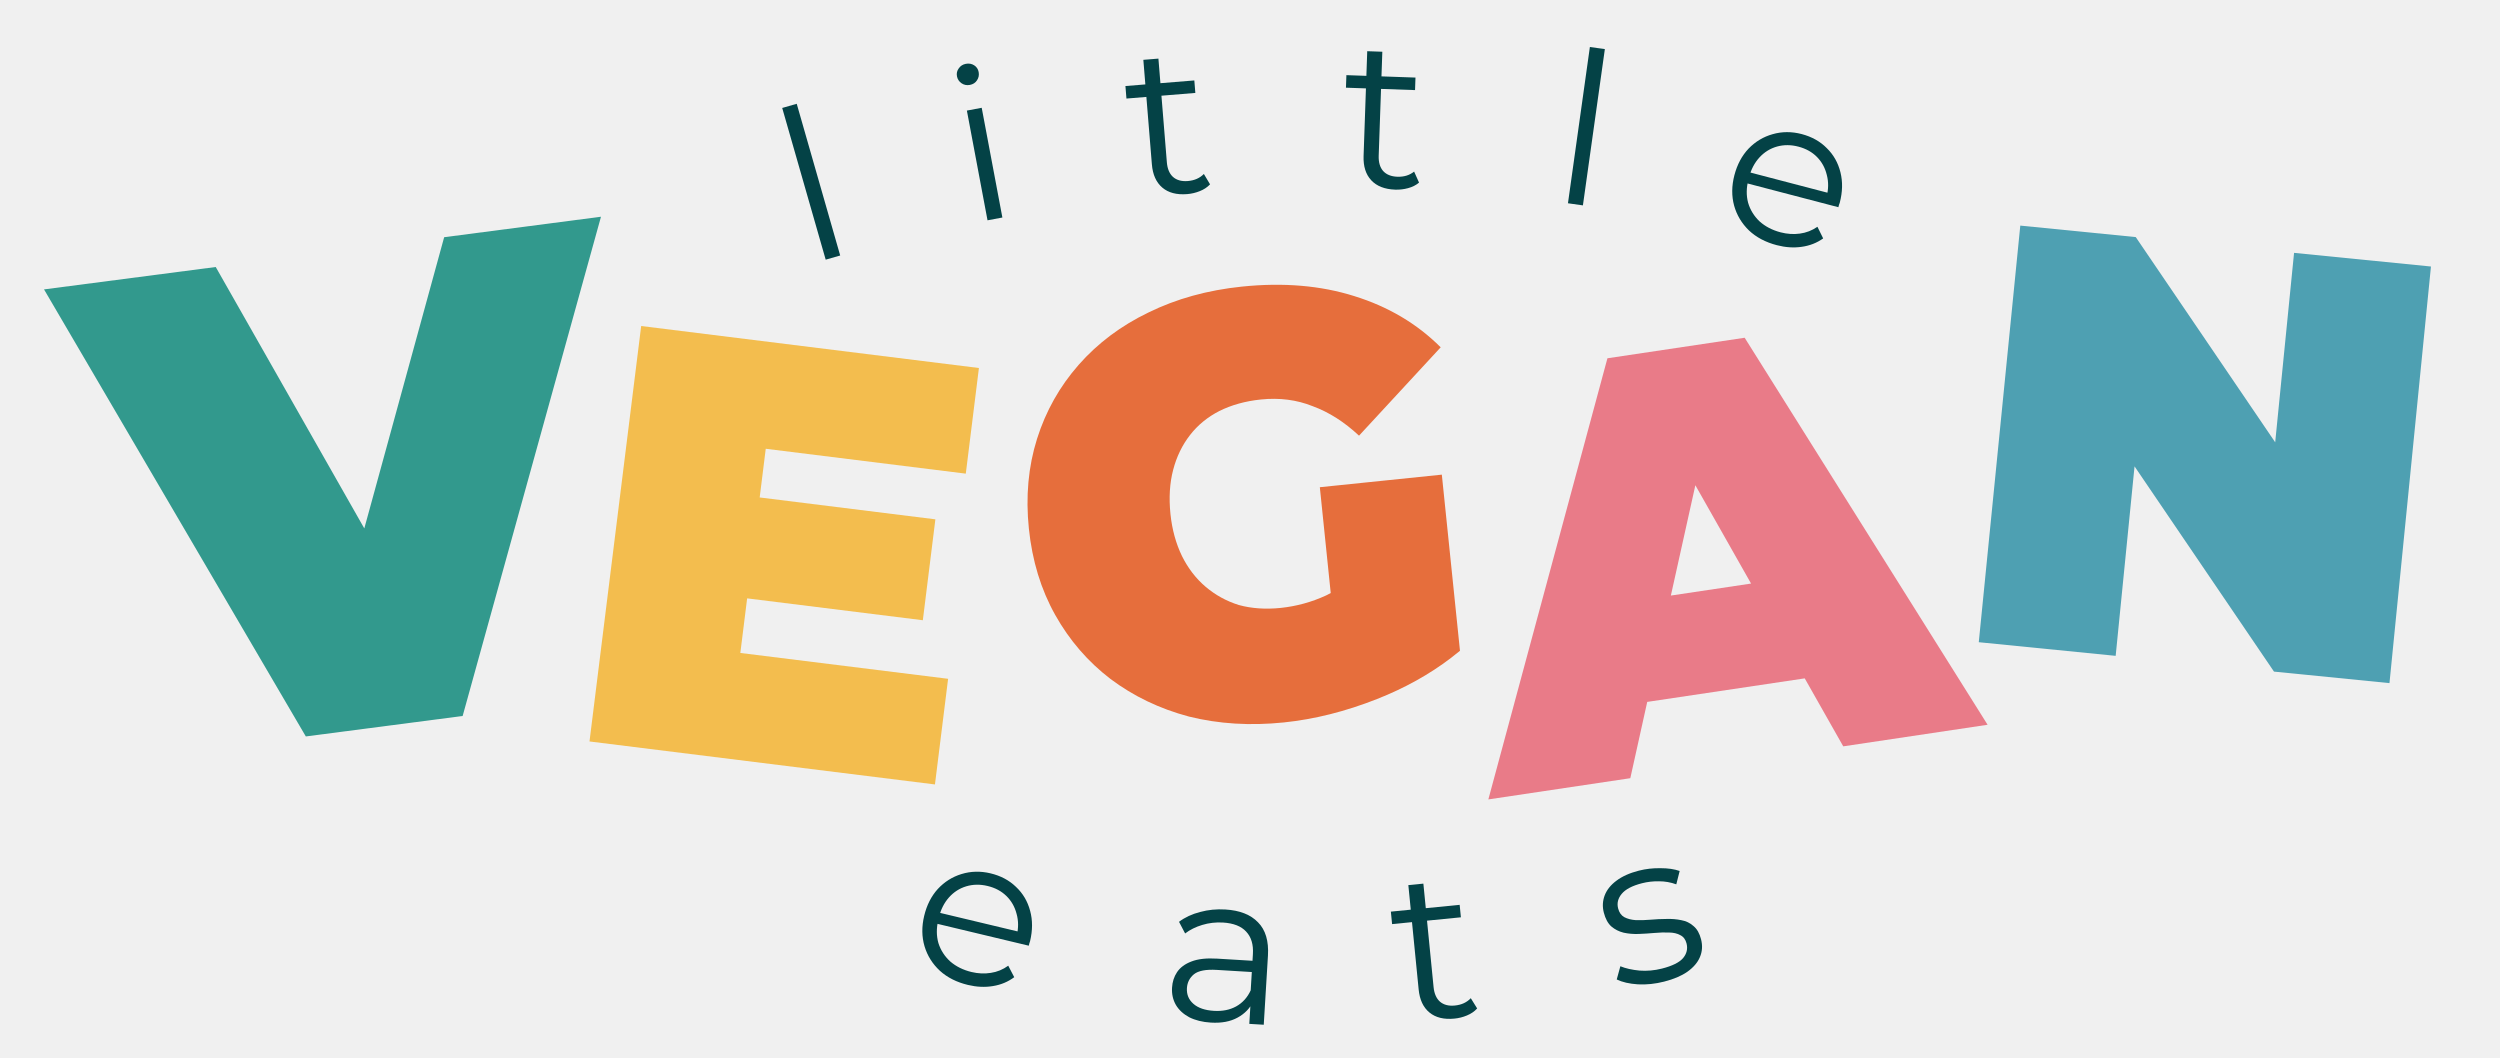
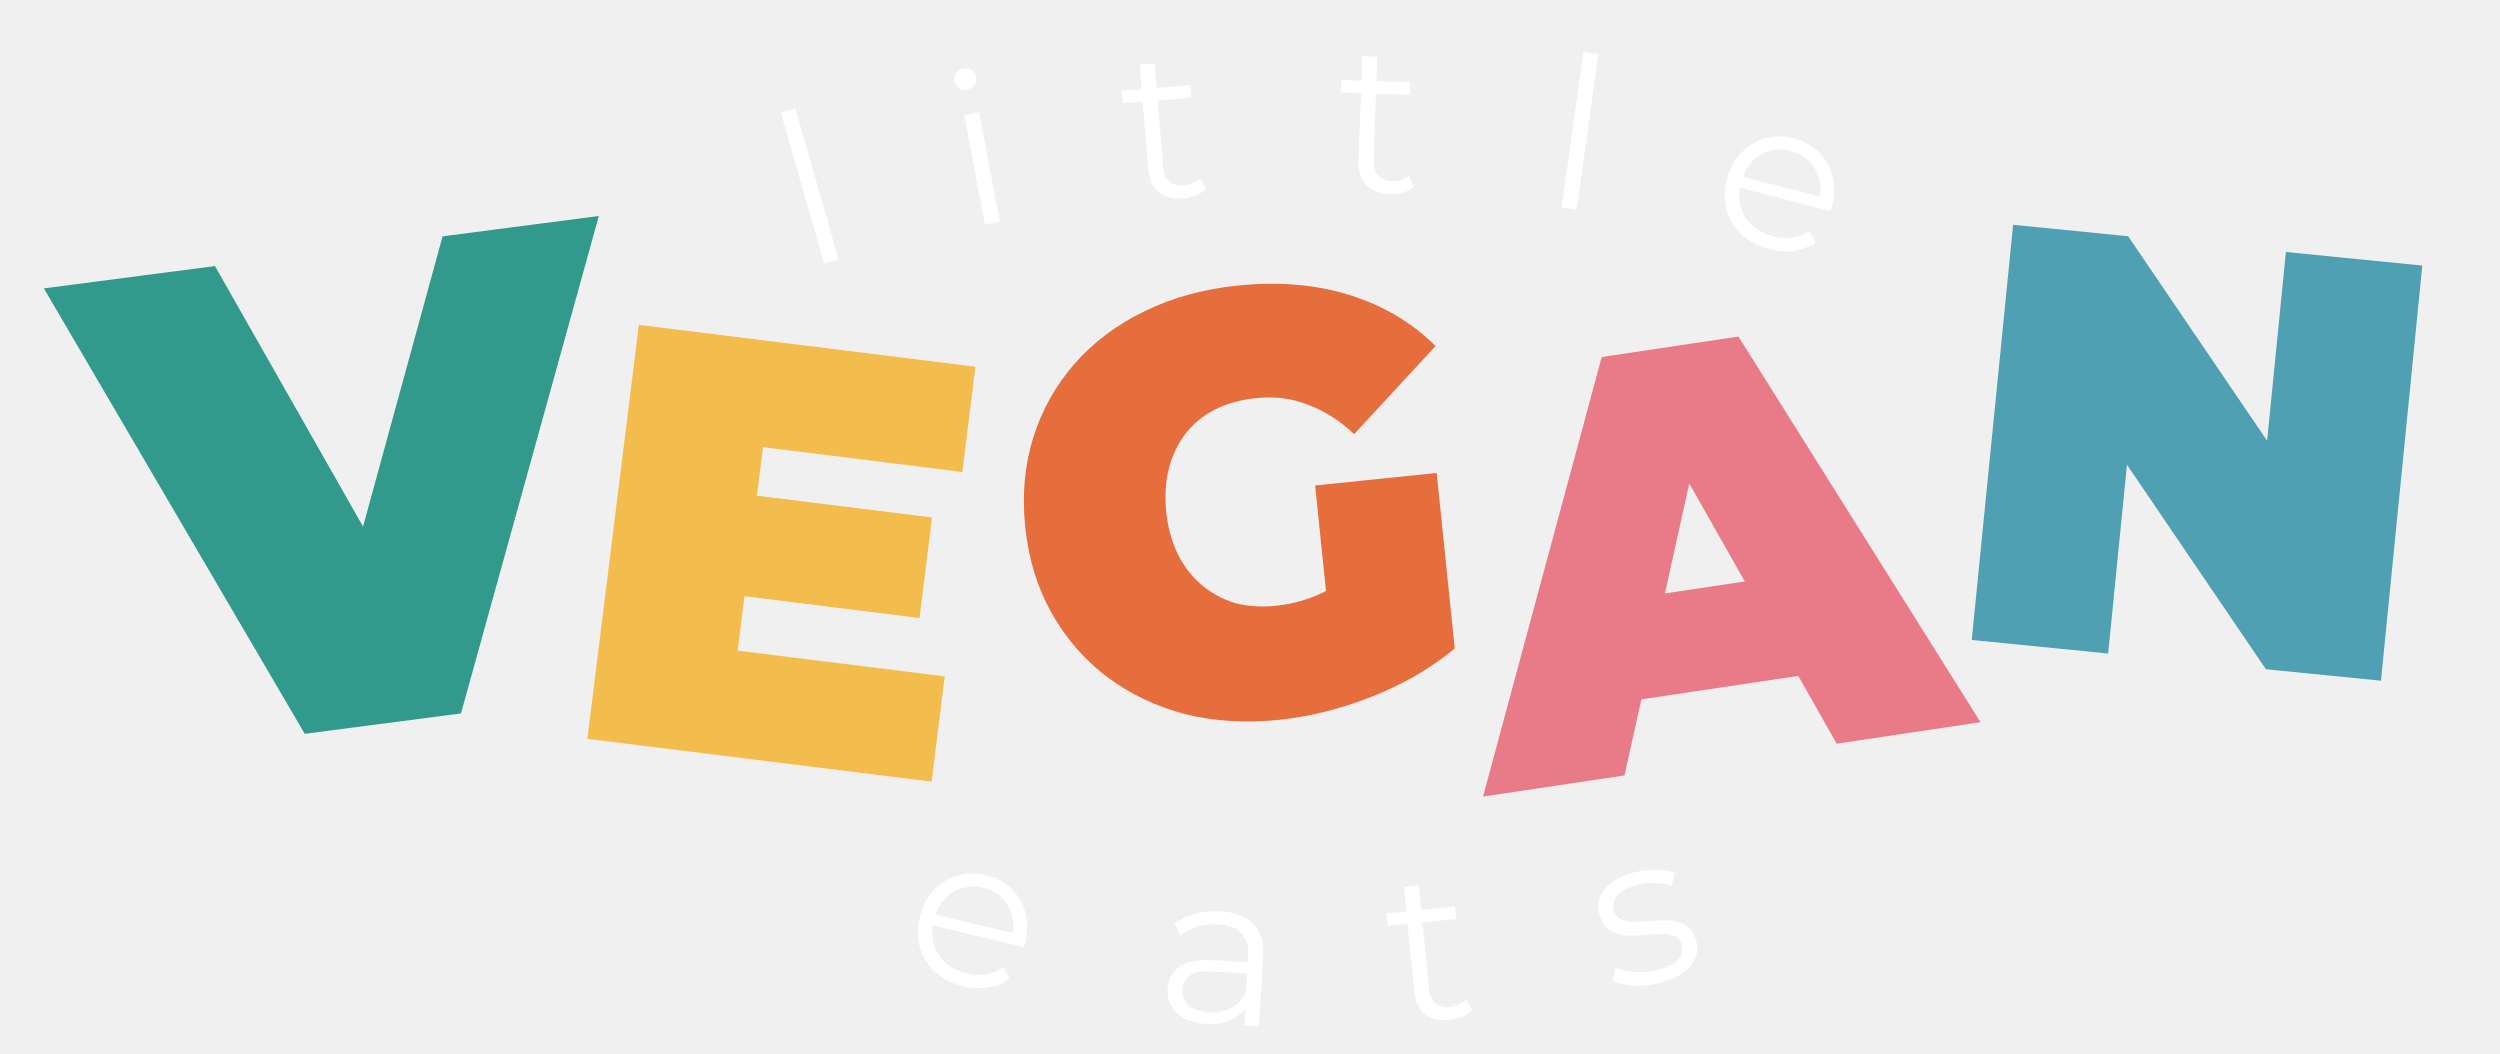
- <svg xmlns="http://www.w3.org/2000/svg" width="104" height="44" viewBox="0 0 104 44" fill="none">
-   <path d="M40.177 19.704L31.855 18.669L31.603 20.694L38.912 21.604L38.39 25.802L31.081 24.892L30.798 27.163L39.441 28.238L38.894 32.633L24.523 30.845L26.673 13.562L40.723 15.309L40.177 19.704Z" fill="#F3BD4E" />
-   <path d="M82.684 30.15L76.679 31.048L75.077 28.22L68.525 29.199L67.821 32.373L61.915 33.256L66.869 14.904L72.578 14.05L82.684 30.15ZM69.508 24.775L72.844 24.276L70.527 20.186L69.508 24.775Z" fill="#E97B88" />
-   <path d="M51.669 11.922C53.385 11.746 54.94 11.877 56.336 12.317C57.749 12.755 58.948 13.465 59.933 14.448L56.535 18.124C55.926 17.553 55.283 17.145 54.607 16.897C53.947 16.632 53.228 16.539 52.453 16.619C51.81 16.685 51.234 16.845 50.727 17.097C50.236 17.348 49.827 17.682 49.504 18.099C49.18 18.516 48.946 18.998 48.803 19.547C48.659 20.095 48.622 20.707 48.691 21.384C48.758 22.027 48.918 22.612 49.172 23.136C49.425 23.643 49.752 24.068 50.154 24.41C50.556 24.752 51.016 25.005 51.533 25.168C52.065 25.314 52.644 25.354 53.271 25.29C53.931 25.221 54.564 25.048 55.168 24.769C55.231 24.738 55.295 24.704 55.358 24.67L54.905 20.268L59.98 19.745L60.735 27.072L60.358 27.372C59.462 28.055 58.439 28.624 57.289 29.078C55.975 29.597 54.682 29.922 53.412 30.053C52.009 30.198 50.692 30.116 49.46 29.809C48.242 29.485 47.155 28.963 46.197 28.245C45.256 27.525 44.489 26.637 43.896 25.58C43.304 24.524 42.939 23.328 42.801 21.991C42.663 20.655 42.777 19.409 43.141 18.254C43.506 17.099 44.084 16.073 44.875 15.174C45.666 14.276 46.633 13.55 47.777 12.999C48.936 12.429 50.233 12.07 51.669 11.922Z" fill="#E66E3C" />
-   <path d="M15.155 21.982L18.477 9.868L25.001 9.016L19.246 29.785L12.722 30.636L1.831 12.039L8.974 11.107L15.155 21.982Z" fill="#32998D" />
-   <path d="M94.648 18.399L95.433 10.519L101.128 11.087L99.402 28.418L94.598 27.939L88.797 19.401L88.012 27.283L82.317 26.716L84.044 9.385L88.847 9.863L94.648 18.399Z" fill="#4EA0B2" />
-   <path d="M34.349 10.802L32.54 4.491L33.144 4.318L34.952 10.629L34.349 10.802Z" fill="#044246" />
-   <path d="M41.081 9.165L40.222 4.6L40.839 4.484L41.699 9.049L41.081 9.165ZM40.345 3.533C40.218 3.557 40.102 3.534 39.999 3.463C39.896 3.392 39.833 3.296 39.81 3.175C39.787 3.053 39.811 2.943 39.883 2.846C39.953 2.742 40.052 2.679 40.18 2.655C40.307 2.631 40.422 2.651 40.525 2.716C40.627 2.781 40.689 2.874 40.712 2.996C40.736 3.123 40.713 3.239 40.642 3.342C40.578 3.444 40.478 3.508 40.345 3.533Z" fill="#044246" />
-   <path d="M49.386 8.075C48.951 8.11 48.606 8.02 48.352 7.804C48.098 7.588 47.953 7.265 47.918 6.836L47.563 2.489L48.19 2.438L48.541 6.75C48.563 7.02 48.648 7.224 48.795 7.359C48.948 7.495 49.154 7.552 49.413 7.531C49.689 7.508 49.912 7.41 50.081 7.237L50.338 7.669C50.224 7.79 50.081 7.885 49.909 7.952C49.742 8.019 49.568 8.06 49.386 8.075ZM46.86 4.1L46.818 3.579L49.684 3.346L49.726 3.866L46.86 4.1Z" fill="#044246" />
-   <path d="M58.039 7.889C57.603 7.874 57.271 7.744 57.044 7.5C56.816 7.256 56.71 6.919 56.725 6.489L56.877 2.13L57.505 2.152L57.354 6.475C57.344 6.746 57.405 6.958 57.535 7.11C57.672 7.262 57.87 7.343 58.129 7.352C58.406 7.362 58.639 7.29 58.827 7.138L59.032 7.596C58.905 7.704 58.751 7.781 58.573 7.828C58.4 7.875 58.222 7.895 58.039 7.889ZM55.992 3.648L56.01 3.126L58.884 3.227L58.866 3.748L55.992 3.648Z" fill="#044246" />
-   <path d="M65.227 8.456L66.139 1.955L66.762 2.043L65.849 8.544L65.227 8.456Z" fill="#044246" />
-   <path d="M73.914 10.199C73.446 10.077 73.061 9.872 72.757 9.586C72.456 9.294 72.25 8.95 72.14 8.556C72.031 8.155 72.035 7.733 72.151 7.287C72.268 6.842 72.465 6.473 72.743 6.18C73.026 5.889 73.359 5.689 73.741 5.582C74.13 5.47 74.532 5.469 74.949 5.577C75.371 5.688 75.72 5.883 75.994 6.162C76.276 6.437 76.465 6.773 76.563 7.17C76.661 7.562 76.652 7.983 76.534 8.434C76.526 8.462 76.515 8.493 76.501 8.526C76.493 8.554 76.485 8.586 76.476 8.62L72.564 7.597L72.683 7.143L76.269 8.081L75.983 8.198C76.068 7.873 76.072 7.566 75.995 7.278C75.925 6.985 75.789 6.736 75.587 6.531C75.384 6.325 75.126 6.182 74.812 6.1C74.504 6.019 74.209 6.018 73.926 6.096C73.644 6.175 73.4 6.325 73.196 6.546C72.992 6.767 72.847 7.043 72.76 7.373L72.735 7.468C72.646 7.81 72.641 8.132 72.721 8.433C72.808 8.73 72.966 8.988 73.195 9.207C73.432 9.421 73.724 9.573 74.072 9.665C74.346 9.736 74.613 9.754 74.872 9.718C75.137 9.684 75.381 9.589 75.605 9.434L75.844 9.918C75.582 10.105 75.283 10.222 74.948 10.268C74.618 10.316 74.273 10.293 73.914 10.199Z" fill="#044246" />
-   <path d="M40.269 40.974C39.798 40.861 39.409 40.665 39.1 40.385C38.792 40.099 38.579 39.76 38.461 39.367C38.343 38.969 38.339 38.547 38.446 38.099C38.553 37.652 38.742 37.279 39.014 36.98C39.291 36.682 39.619 36.476 39.999 36.36C40.385 36.241 40.788 36.231 41.206 36.331C41.631 36.433 41.983 36.62 42.264 36.893C42.551 37.162 42.748 37.494 42.853 37.889C42.96 38.279 42.959 38.7 42.851 39.153C42.844 39.182 42.834 39.213 42.82 39.246C42.813 39.275 42.805 39.306 42.797 39.341L38.865 38.4L38.974 37.944L42.579 38.806L42.295 38.929C42.373 38.602 42.371 38.296 42.288 38.009C42.212 37.718 42.071 37.472 41.864 37.271C41.657 37.07 41.397 36.931 41.081 36.856C40.771 36.782 40.476 36.787 40.195 36.871C39.914 36.956 39.674 37.111 39.474 37.336C39.275 37.561 39.135 37.84 39.056 38.172L39.033 38.267C38.951 38.611 38.953 38.933 39.038 39.233C39.132 39.528 39.295 39.782 39.529 39.996C39.77 40.205 40.066 40.352 40.416 40.436C40.691 40.501 40.958 40.514 41.216 40.472C41.481 40.433 41.723 40.333 41.943 40.173L42.192 40.651C41.934 40.844 41.638 40.968 41.303 41.021C40.975 41.076 40.63 41.06 40.269 40.974Z" fill="#044246" />
-   <path d="M51.971 42.593L52.033 41.568L52.017 41.399L52.121 39.686C52.145 39.291 52.052 38.981 51.841 38.756C51.636 38.531 51.316 38.405 50.88 38.378C50.58 38.36 50.291 38.393 50.014 38.477C49.737 38.56 49.5 38.679 49.301 38.832L49.047 38.347C49.295 38.161 49.587 38.025 49.923 37.939C50.259 37.847 50.61 37.812 50.975 37.835C51.575 37.871 52.029 38.049 52.334 38.369C52.646 38.683 52.783 39.144 52.747 39.75L52.572 42.629L51.971 42.593ZM50.37 42.54C50.023 42.519 49.723 42.444 49.471 42.317C49.225 42.184 49.04 42.013 48.917 41.805C48.794 41.59 48.741 41.351 48.757 41.086C48.771 40.844 48.84 40.63 48.964 40.443C49.094 40.249 49.292 40.102 49.558 40C49.831 39.892 50.188 39.852 50.629 39.879L52.228 39.976L52.199 40.444L50.618 40.348C50.171 40.321 49.854 40.381 49.668 40.529C49.488 40.678 49.39 40.87 49.376 41.106C49.36 41.371 49.45 41.589 49.647 41.76C49.843 41.932 50.127 42.029 50.497 42.051C50.851 42.073 51.159 42.012 51.422 41.868C51.691 41.719 51.893 41.495 52.03 41.196L52.145 41.637C52.008 41.936 51.787 42.168 51.482 42.333C51.182 42.498 50.812 42.567 50.37 42.54Z" fill="#044246" />
-   <path d="M60.505 42.374C60.07 42.417 59.724 42.333 59.466 42.121C59.208 41.91 59.058 41.59 59.016 41.161L58.587 36.821L59.212 36.759L59.637 41.064C59.664 41.334 59.752 41.536 59.902 41.669C60.057 41.802 60.264 41.856 60.522 41.83C60.798 41.803 61.019 41.701 61.185 41.525L61.45 41.952C61.337 42.076 61.196 42.173 61.025 42.243C60.86 42.313 60.687 42.356 60.505 42.374ZM57.911 38.443L57.86 37.924L60.722 37.641L60.773 38.16L57.911 38.443Z" fill="#044246" />
-   <path d="M69.232 40.834C68.861 40.929 68.496 40.968 68.139 40.949C67.779 40.925 67.485 40.858 67.256 40.746L67.407 40.196C67.625 40.286 67.89 40.346 68.202 40.376C68.513 40.4 68.825 40.372 69.14 40.292C69.568 40.183 69.86 40.038 70.015 39.858C70.169 39.673 70.217 39.469 70.16 39.246C70.118 39.08 70.031 38.966 69.899 38.902C69.771 38.831 69.616 38.795 69.433 38.793C69.248 38.785 69.046 38.791 68.825 38.811C68.605 38.831 68.383 38.844 68.16 38.853C67.943 38.86 67.737 38.842 67.544 38.8C67.349 38.752 67.178 38.665 67.03 38.539C66.888 38.411 66.784 38.218 66.718 37.961C66.655 37.715 66.668 37.478 66.755 37.248C66.843 37.019 67.004 36.816 67.239 36.641C67.479 36.458 67.79 36.318 68.173 36.22C68.464 36.145 68.766 36.111 69.078 36.117C69.388 36.116 69.654 36.155 69.874 36.233L69.734 36.789C69.499 36.703 69.259 36.661 69.016 36.662C68.772 36.657 68.535 36.684 68.306 36.743C67.901 36.846 67.619 36.994 67.461 37.187C67.307 37.372 67.258 37.573 67.314 37.791C67.358 37.962 67.443 38.083 67.571 38.154C67.704 38.224 67.864 38.265 68.05 38.278C68.24 38.285 68.443 38.278 68.657 38.26C68.877 38.24 69.097 38.23 69.316 38.229C69.539 38.221 69.747 38.238 69.941 38.279C70.138 38.314 70.308 38.396 70.45 38.524C70.597 38.645 70.701 38.828 70.764 39.074C70.831 39.337 70.816 39.584 70.716 39.816C70.622 40.041 70.448 40.244 70.196 40.424C69.948 40.597 69.627 40.734 69.232 40.834Z" fill="#044246" />
+ <svg xmlns="http://www.w3.org/2000/svg" width="102" height="43" viewBox="0 0 102 43" fill="none">
+   <path d="M39.262 19.257L31.131 18.245L30.884 20.224L38.028 21.113L37.517 25.215L30.374 24.326L30.098 26.546L38.544 27.596L38.009 31.892L23.965 30.145L26.066 13.254L39.797 14.962L39.262 19.257Z" fill="#F3BD4E" />
+   <path d="M80.805 29.465L74.937 30.343L73.37 27.577L66.969 28.534L66.279 31.637L60.508 32.5L65.35 14.566L70.928 13.731L80.805 29.465ZM67.929 24.211L71.188 23.724L68.924 19.726L67.929 24.211Z" fill="#E97B88" />
+   <path d="M50.494 11.652C52.171 11.479 53.691 11.607 55.056 12.036C56.436 12.464 57.608 13.159 58.571 14.119L55.25 17.712C54.655 17.154 54.027 16.755 53.366 16.514C52.72 16.254 52.019 16.163 51.261 16.242C50.632 16.306 50.069 16.462 49.573 16.708C49.093 16.953 48.695 17.28 48.378 17.687C48.062 18.095 47.834 18.566 47.694 19.102C47.553 19.638 47.517 20.237 47.585 20.898C47.65 21.527 47.807 22.098 48.055 22.61C48.302 23.105 48.621 23.521 49.014 23.855C49.407 24.189 49.856 24.437 50.362 24.597C50.882 24.738 51.448 24.778 52.06 24.715C52.705 24.648 53.324 24.479 53.915 24.206C53.976 24.176 54.038 24.142 54.1 24.108L53.657 19.808L58.616 19.297L59.354 26.456L58.986 26.749C58.11 27.417 57.111 27.973 55.987 28.417C54.703 28.924 53.439 29.241 52.198 29.369C50.827 29.51 49.54 29.431 48.336 29.132C47.146 28.815 46.083 28.305 45.147 27.603C44.227 26.899 43.478 26.031 42.899 24.999C42.32 23.966 41.963 22.797 41.828 21.491C41.694 20.185 41.805 18.968 42.161 17.839C42.517 16.711 43.081 15.707 43.854 14.829C44.627 13.95 45.574 13.242 46.691 12.703C47.824 12.146 49.091 11.796 50.494 11.652Z" fill="#E66E3C" />
+   <path d="M14.812 21.483L18.058 9.643L24.433 8.812L18.808 29.108L12.434 29.94L1.79 11.766L8.77 10.855L14.812 21.483Z" fill="#32998D" />
+   <path d="M92.498 17.982L93.265 10.281L98.83 10.835L97.143 27.773L92.449 27.305L86.78 18.961L86.013 26.664L80.447 26.11L82.135 9.172L86.828 9.639L92.498 17.982Z" fill="#4EA0B2" />
+   <path d="M33.624 10.752L31.857 4.585L32.447 4.416L34.214 10.583L33.624 10.752Z" fill="white" />
+   <path d="M40.186 9.159L39.346 4.698L39.949 4.585L40.789 9.045L40.186 9.159ZM39.466 3.655C39.342 3.678 39.229 3.656 39.128 3.587C39.027 3.518 38.965 3.424 38.943 3.305C38.921 3.186 38.944 3.079 39.014 2.983C39.083 2.882 39.18 2.82 39.305 2.797C39.429 2.773 39.542 2.793 39.642 2.856C39.742 2.92 39.803 3.011 39.825 3.13C39.849 3.254 39.826 3.367 39.757 3.468C39.694 3.568 39.597 3.63 39.466 3.655Z" fill="white" />
+   <path d="M48.281 8.095C47.855 8.129 47.519 8.041 47.27 7.83C47.022 7.619 46.88 7.304 46.846 6.884L46.499 2.636L47.111 2.586L47.455 6.8C47.477 7.064 47.559 7.263 47.703 7.396C47.853 7.528 48.054 7.584 48.307 7.563C48.577 7.541 48.794 7.445 48.96 7.276L49.211 7.698C49.099 7.817 48.959 7.909 48.791 7.975C48.629 8.04 48.459 8.08 48.281 8.095ZM45.812 4.21L45.771 3.702L48.572 3.473L48.613 3.982L45.812 4.21Z" fill="white" />
+   <path d="M56.714 7.915C56.287 7.9 55.963 7.773 55.741 7.535C55.518 7.296 55.414 6.967 55.429 6.546L55.578 2.286L56.191 2.307L56.044 6.533C56.035 6.798 56.094 7.005 56.221 7.153C56.354 7.302 56.548 7.381 56.801 7.39C57.072 7.399 57.299 7.329 57.483 7.18L57.684 7.628C57.559 7.734 57.41 7.809 57.235 7.855C57.066 7.901 56.892 7.921 56.714 7.915ZM54.713 3.77L54.731 3.26L57.539 3.358L57.521 3.868L54.713 3.77Z" fill="white" />
+   <path d="M63.716 8.467L64.608 2.114L65.216 2.199L64.324 8.553L63.716 8.467Z" fill="white" />
+   <path d="M72.183 10.164C71.725 10.045 71.349 9.845 71.052 9.565C70.758 9.279 70.557 8.944 70.449 8.558C70.343 8.167 70.347 7.754 70.46 7.319C70.574 6.884 70.767 6.523 71.038 6.237C71.315 5.952 71.64 5.757 72.013 5.652C72.394 5.542 72.787 5.541 73.194 5.648C73.607 5.756 73.947 5.946 74.216 6.219C74.491 6.487 74.676 6.816 74.771 7.204C74.868 7.587 74.858 7.998 74.743 8.439C74.736 8.467 74.725 8.497 74.711 8.529C74.703 8.557 74.695 8.587 74.686 8.621L70.864 7.621L70.98 7.178L74.485 8.094L74.204 8.209C74.288 7.891 74.291 7.591 74.216 7.309C74.148 7.023 74.015 6.78 73.817 6.579C73.62 6.378 73.367 6.238 73.061 6.158C72.76 6.079 72.471 6.078 72.195 6.155C71.918 6.231 71.68 6.378 71.481 6.594C71.281 6.81 71.139 7.079 71.055 7.403L71.031 7.495C70.943 7.829 70.939 8.144 71.016 8.438C71.101 8.729 71.256 8.981 71.48 9.194C71.711 9.404 71.997 9.553 72.337 9.642C72.605 9.712 72.865 9.729 73.119 9.694C73.378 9.661 73.617 9.568 73.835 9.417L74.069 9.889C73.812 10.072 73.52 10.187 73.193 10.232C72.871 10.279 72.534 10.256 72.183 10.164Z" fill="white" />
+   <path d="M39.306 40.242C38.846 40.132 38.465 39.94 38.163 39.666C37.862 39.387 37.654 39.055 37.538 38.672C37.424 38.283 37.419 37.87 37.524 37.433C37.629 36.995 37.813 36.631 38.079 36.339C38.35 36.048 38.671 35.846 39.042 35.733C39.419 35.616 39.813 35.607 40.222 35.705C40.637 35.804 40.981 35.987 41.255 36.254C41.536 36.517 41.728 36.842 41.831 37.228C41.936 37.608 41.935 38.02 41.829 38.463C41.822 38.491 41.812 38.521 41.799 38.553C41.792 38.581 41.785 38.612 41.776 38.646L37.934 37.726L38.04 37.281L41.564 38.124L41.286 38.244C41.362 37.925 41.36 37.625 41.279 37.344C41.205 37.06 41.067 36.819 40.865 36.623C40.663 36.426 40.408 36.291 40.099 36.218C39.797 36.145 39.508 36.15 39.233 36.233C38.959 36.315 38.724 36.466 38.529 36.687C38.334 36.907 38.198 37.179 38.12 37.504L38.098 37.597C38.017 37.933 38.019 38.248 38.103 38.541C38.194 38.829 38.354 39.078 38.583 39.286C38.818 39.491 39.107 39.634 39.449 39.716C39.718 39.78 39.979 39.792 40.232 39.752C40.49 39.713 40.727 39.616 40.942 39.46L41.185 39.927C40.933 40.115 40.643 40.236 40.317 40.288C39.996 40.342 39.659 40.326 39.306 40.242Z" fill="white" />
+   <path d="M50.779 41.831L50.839 40.83L50.823 40.664L50.925 38.99C50.948 38.604 50.857 38.301 50.651 38.081C50.451 37.861 50.138 37.738 49.712 37.712C49.418 37.694 49.136 37.726 48.866 37.808C48.595 37.89 48.363 38.006 48.169 38.156L47.921 37.681C48.163 37.5 48.448 37.367 48.776 37.283C49.105 37.193 49.448 37.159 49.805 37.181C50.392 37.216 50.834 37.39 51.133 37.703C51.438 38.01 51.572 38.46 51.536 39.053L51.365 41.866L50.779 41.831ZM49.214 41.779C48.874 41.758 48.581 41.686 48.335 41.561C48.094 41.431 47.914 41.264 47.794 41.06C47.673 40.851 47.621 40.617 47.637 40.358C47.651 40.122 47.719 39.913 47.84 39.729C47.967 39.541 48.16 39.397 48.42 39.297C48.687 39.192 49.035 39.152 49.467 39.178L51.029 39.273L51.001 39.731L49.456 39.637C49.019 39.61 48.709 39.669 48.528 39.814C48.351 39.96 48.256 40.147 48.242 40.377C48.226 40.636 48.315 40.85 48.507 41.017C48.698 41.185 48.976 41.279 49.338 41.301C49.683 41.322 49.984 41.263 50.241 41.122C50.504 40.977 50.702 40.758 50.835 40.465L50.948 40.897C50.815 41.189 50.599 41.416 50.3 41.576C50.008 41.738 49.645 41.805 49.214 41.779Z" fill="white" />
+   <path d="M59.151 41.614C58.726 41.656 58.388 41.574 58.136 41.367C57.884 41.16 57.737 40.847 57.696 40.428L57.276 36.187L57.887 36.126L58.303 40.334C58.329 40.597 58.415 40.795 58.561 40.925C58.713 41.055 58.915 41.107 59.168 41.082C59.437 41.056 59.653 40.956 59.816 40.784L60.074 41.201C59.965 41.322 59.826 41.417 59.659 41.486C59.498 41.554 59.329 41.596 59.151 41.614ZM56.617 37.772L56.566 37.264L59.363 36.988L59.413 37.496L56.617 37.772Z" fill="white" />
+   <path d="M67.71 40.104C67.347 40.197 66.99 40.234 66.641 40.217C66.29 40.193 66.002 40.127 65.778 40.017L65.926 39.48C66.139 39.568 66.398 39.627 66.703 39.656C67.007 39.68 67.312 39.653 67.619 39.574C68.038 39.467 68.323 39.326 68.475 39.15C68.625 38.969 68.672 38.77 68.616 38.552C68.575 38.39 68.49 38.278 68.361 38.216C68.236 38.146 68.084 38.111 67.905 38.109C67.725 38.101 67.527 38.107 67.312 38.127C67.097 38.146 66.88 38.16 66.662 38.168C66.45 38.174 66.249 38.157 66.06 38.116C65.87 38.069 65.702 37.984 65.558 37.861C65.418 37.736 65.317 37.547 65.253 37.296C65.191 37.056 65.204 36.824 65.289 36.6C65.375 36.376 65.532 36.178 65.762 36.006C65.996 35.827 66.3 35.69 66.674 35.594C66.959 35.522 67.254 35.488 67.559 35.493C67.862 35.493 68.122 35.531 68.337 35.607L68.2 36.151C67.97 36.067 67.736 36.025 67.499 36.026C67.259 36.022 67.028 36.048 66.805 36.105C66.408 36.207 66.133 36.351 65.979 36.539C65.829 36.721 65.781 36.917 65.835 37.13C65.878 37.297 65.961 37.416 66.086 37.485C66.216 37.553 66.373 37.593 66.554 37.606C66.74 37.612 66.938 37.606 67.148 37.589C67.363 37.569 67.578 37.559 67.791 37.558C68.01 37.55 68.213 37.566 68.402 37.607C68.595 37.641 68.761 37.721 68.9 37.846C69.043 37.964 69.145 38.143 69.207 38.383C69.272 38.64 69.257 38.882 69.16 39.109C69.068 39.329 68.898 39.527 68.651 39.703C68.409 39.872 68.095 40.006 67.71 40.104Z" fill="white" />
</svg>
